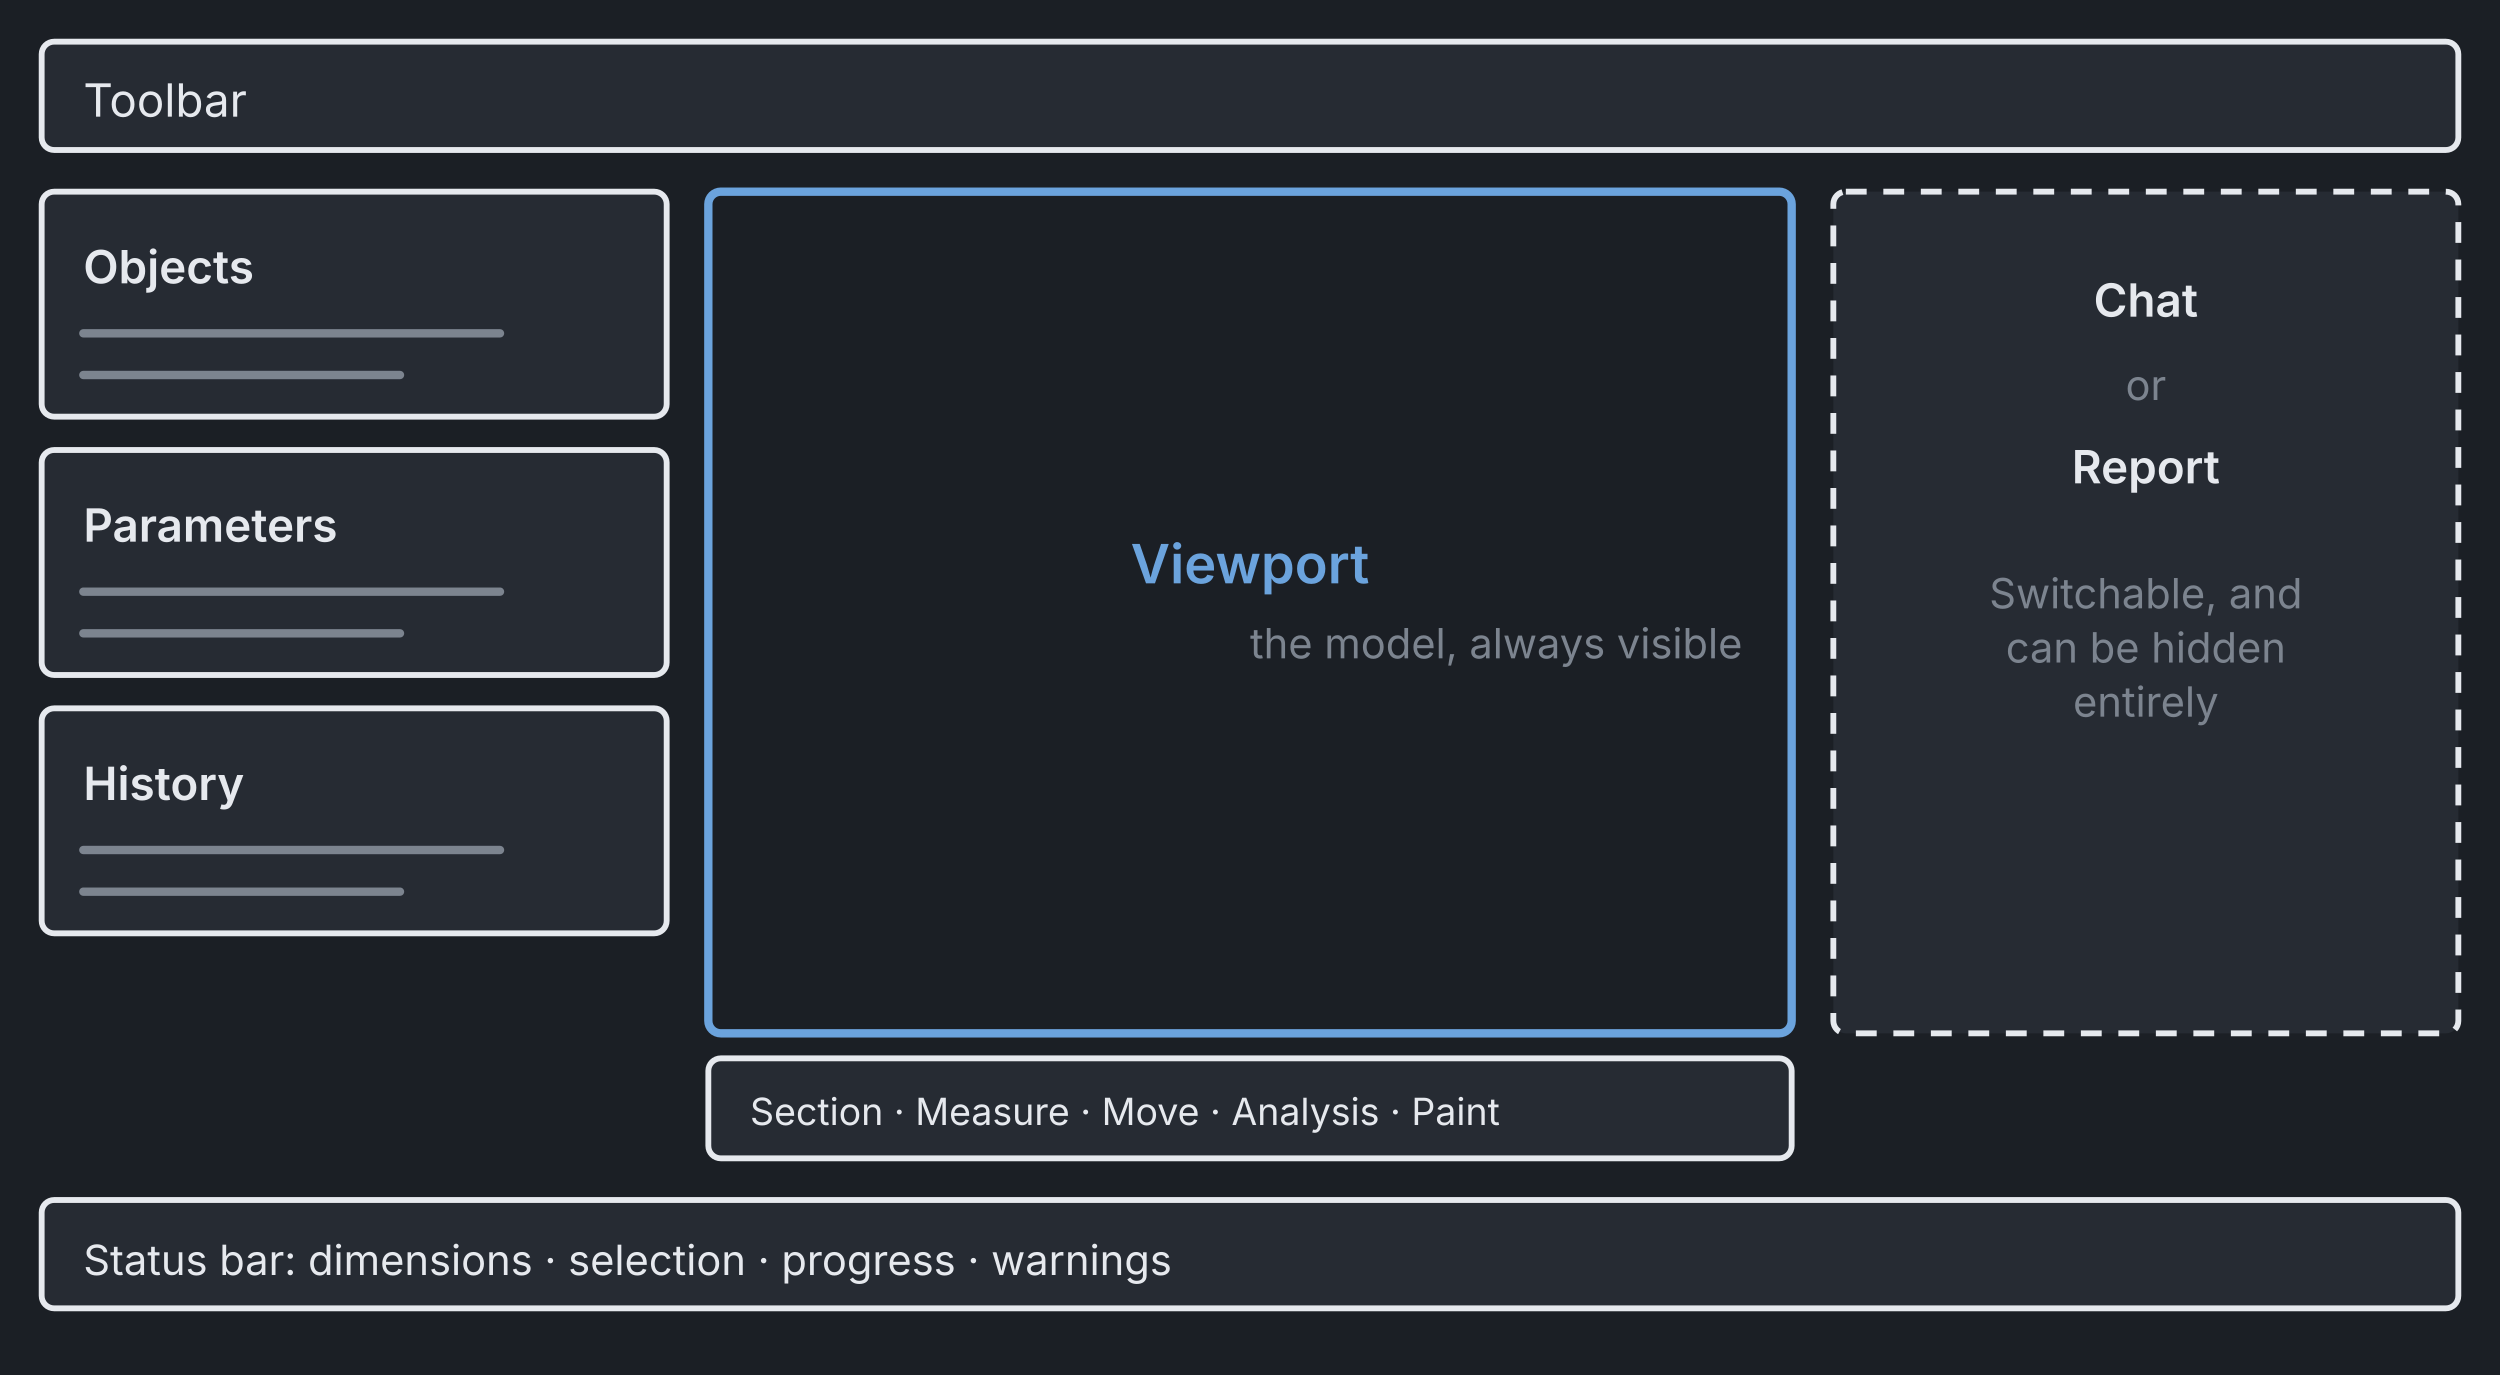
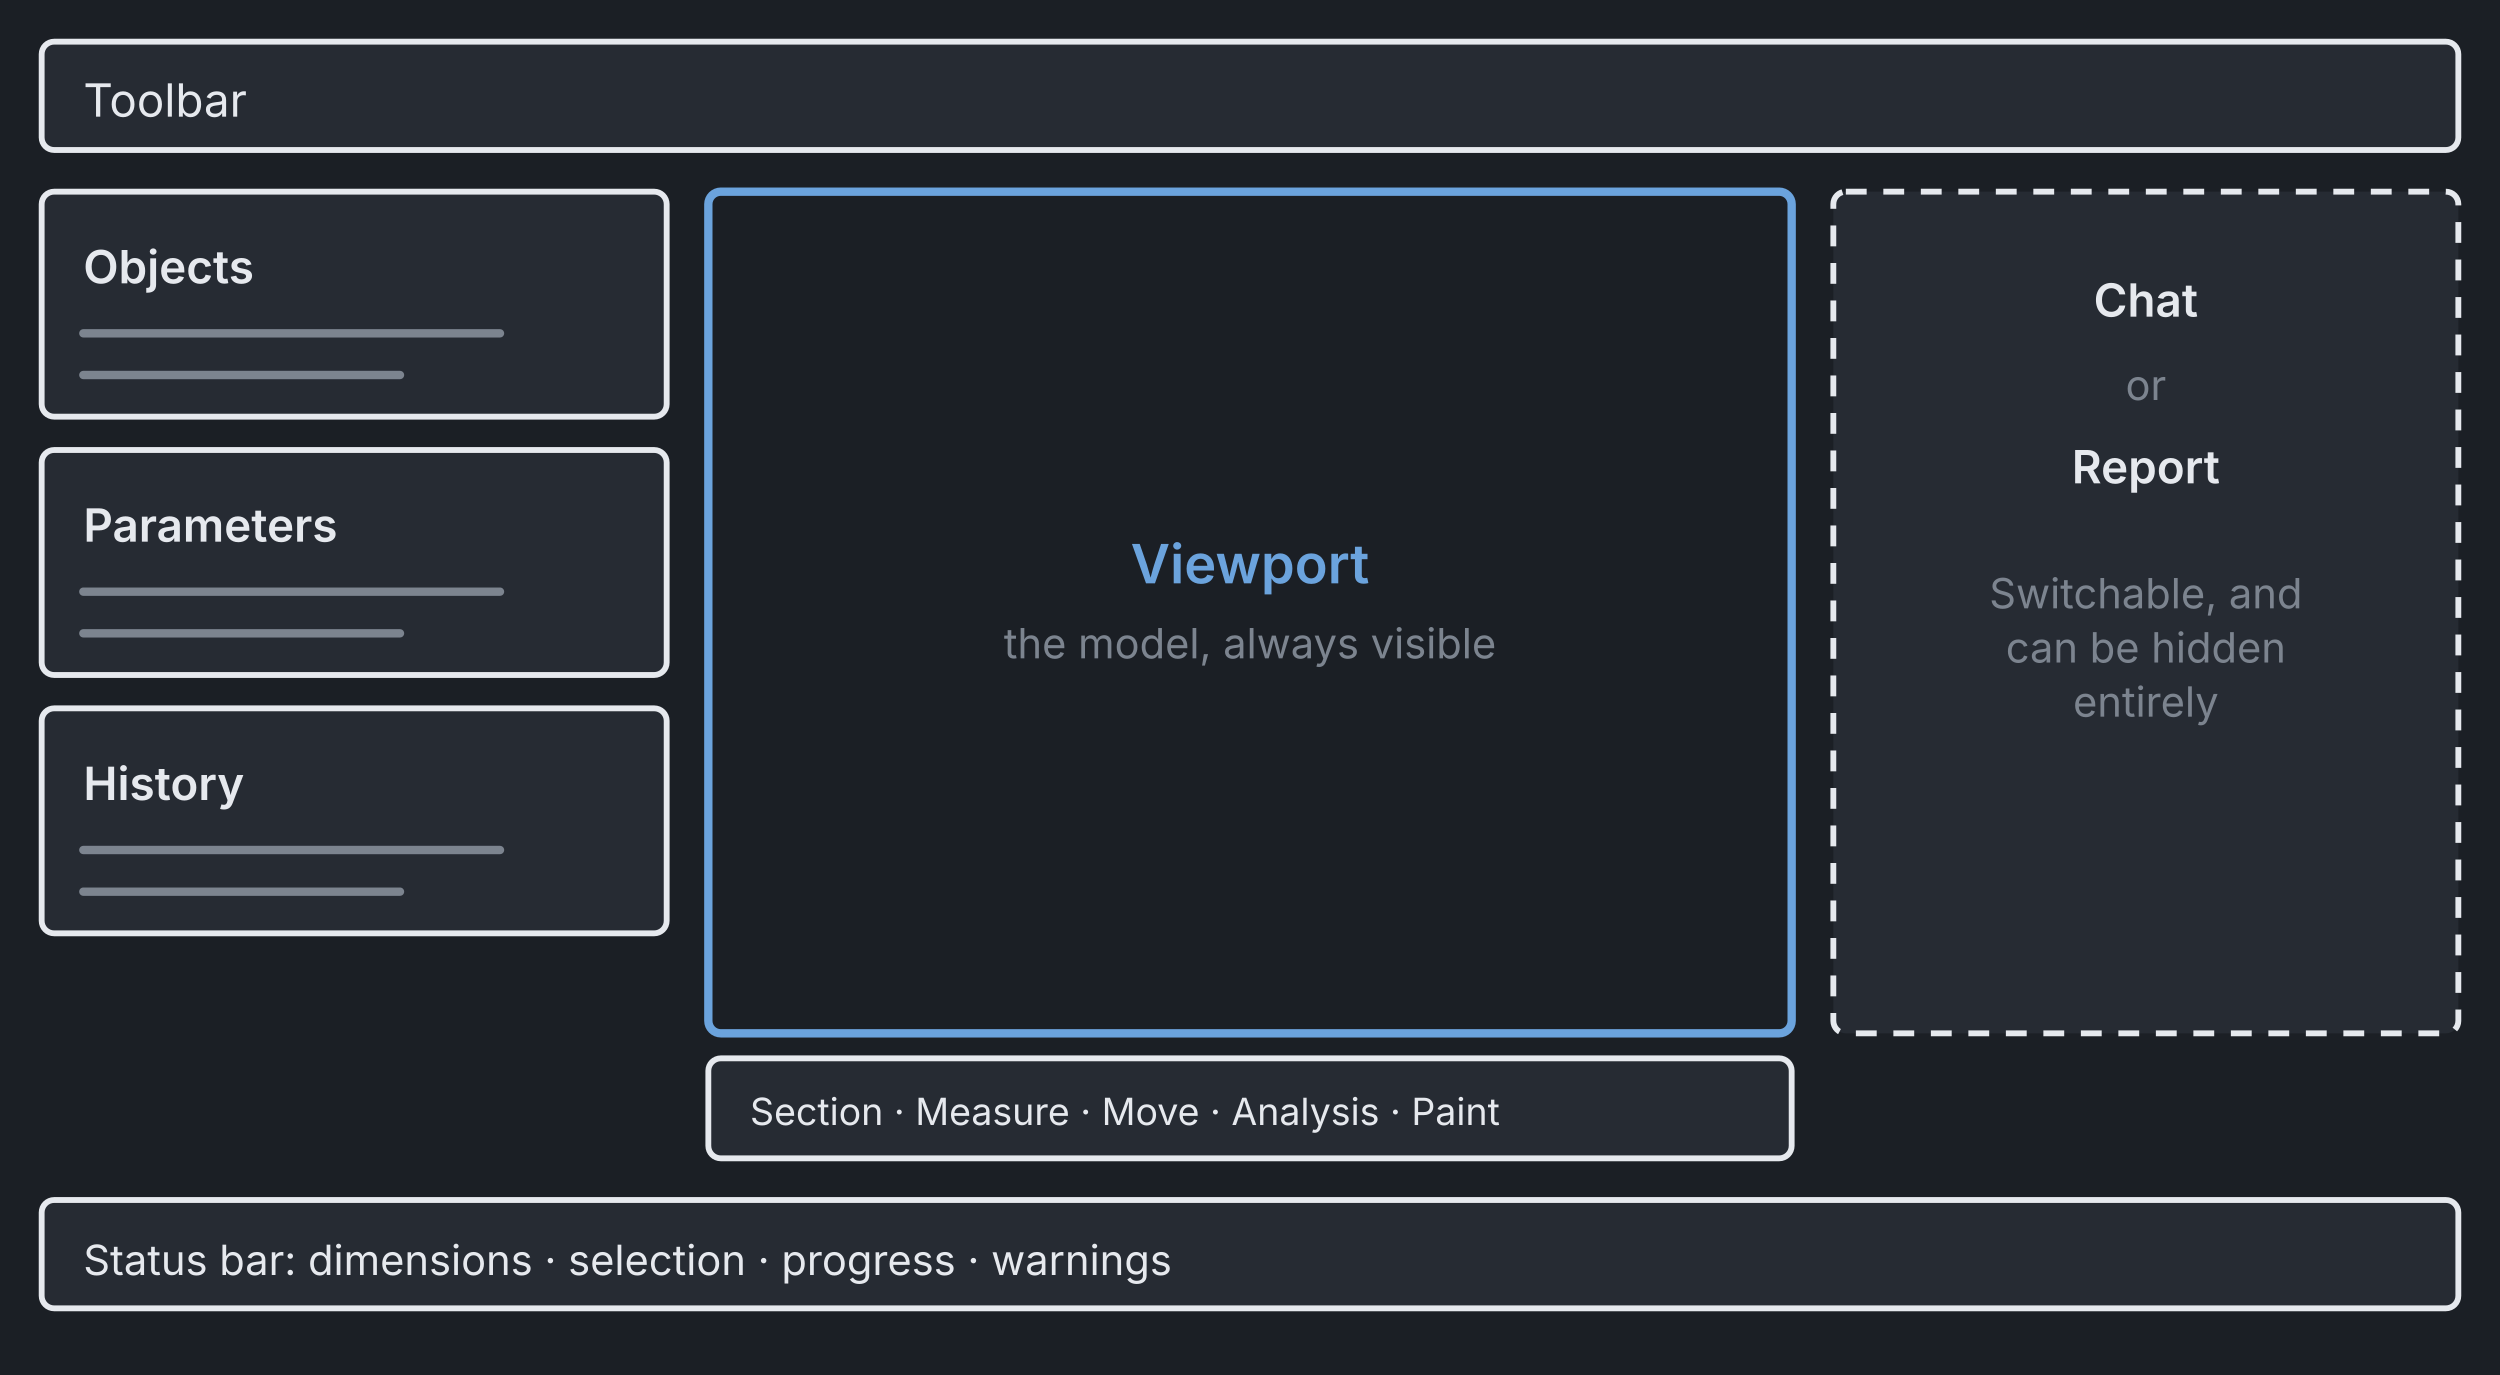
<svg xmlns="http://www.w3.org/2000/svg" viewBox="0 0 600 330" width="600" height="330">
  <rect x="0" y="0" width="600" height="330" fill="#1b1f25" />
  <rect x="10" y="10" width="580" height="26" rx="3" fill="#262b33" stroke="#e6e9ee" stroke-width="1.4" />
  <text x="20" y="28" fill="#e6e9ee" font-size="11" font-family="system-ui, -apple-system, Segoe UI, sans-serif" text-anchor="start">Toolbar</text>
  <rect x="10" y="46" width="150" height="54" rx="3" fill="#262b33" stroke="#e6e9ee" stroke-width="1.4" />
  <text x="20" y="68" fill="#e6e9ee" font-size="11" font-family="system-ui, -apple-system, Segoe UI, sans-serif" text-anchor="start" font-weight="600">Objects</text>
  <line x1="20" y1="80" x2="120" y2="80" stroke="#7c848f" stroke-width="2" stroke-linecap="round" />
  <line x1="20" y1="90" x2="96" y2="90" stroke="#7c848f" stroke-width="2" stroke-linecap="round" />
  <rect x="10" y="108" width="150" height="54" rx="3" fill="#262b33" stroke="#e6e9ee" stroke-width="1.4" />
  <text x="20" y="130" fill="#e6e9ee" font-size="11" font-family="system-ui, -apple-system, Segoe UI, sans-serif" text-anchor="start" font-weight="600">Parameters</text>
  <line x1="20" y1="142" x2="120" y2="142" stroke="#7c848f" stroke-width="2" stroke-linecap="round" />
  <line x1="20" y1="152" x2="96" y2="152" stroke="#7c848f" stroke-width="2" stroke-linecap="round" />
  <rect x="10" y="170" width="150" height="54" rx="3" fill="#262b33" stroke="#e6e9ee" stroke-width="1.4" />
  <text x="20" y="192" fill="#e6e9ee" font-size="11" font-family="system-ui, -apple-system, Segoe UI, sans-serif" text-anchor="start" font-weight="600">History</text>
  <line x1="20" y1="204" x2="120" y2="204" stroke="#7c848f" stroke-width="2" stroke-linecap="round" />
  <line x1="20" y1="214" x2="96" y2="214" stroke="#7c848f" stroke-width="2" stroke-linecap="round" />
  <rect x="170" y="46" width="260" height="202" rx="3" fill="none" stroke="#6ba3dd" stroke-width="2" />
  <text x="300" y="140" fill="#6ba3dd" font-size="13" font-family="system-ui, -apple-system, Segoe UI, sans-serif" text-anchor="middle" font-weight="600">Viewport</text>
-   <text x="300" y="158" fill="#7c848f" font-size="10" font-family="system-ui, -apple-system, Segoe UI, sans-serif" text-anchor="start">the model, always visible</text>
+   <text x="300" y="158" fill="#7c848f" font-size="10" font-family="system-ui, -apple-system, Segoe UI, sans-serif" text-anchor="middle">the model, always visible</text>
  <rect x="440" y="46" width="150" height="202" rx="3" fill="#262b33" stroke="#e6e9ee" stroke-width="1.4" stroke-dasharray="5 4" />
  <text x="515" y="76" fill="#e6e9ee" font-size="11" font-family="system-ui, -apple-system, Segoe UI, sans-serif" text-anchor="middle" font-weight="600">Chat</text>
  <text x="515" y="96" fill="#7c848f" font-size="10" font-family="system-ui, -apple-system, Segoe UI, sans-serif" text-anchor="middle">or</text>
  <text x="515" y="116" fill="#e6e9ee" font-size="11" font-family="system-ui, -apple-system, Segoe UI, sans-serif" text-anchor="middle" font-weight="600">Report</text>
  <text x="515" y="146" fill="#7c848f" font-size="10" font-family="system-ui, -apple-system, Segoe UI, sans-serif" text-anchor="middle">Switchable, and</text>
  <text x="515" y="159" fill="#7c848f" font-size="10" font-family="system-ui, -apple-system, Segoe UI, sans-serif" text-anchor="middle">can be hidden</text>
  <text x="515" y="172" fill="#7c848f" font-size="10" font-family="system-ui, -apple-system, Segoe UI, sans-serif" text-anchor="middle">entirely</text>
  <rect x="170" y="254" width="260" height="24" rx="3" fill="#262b33" stroke="#e6e9ee" stroke-width="1.4" />
  <text x="180" y="270" fill="#e6e9ee" font-size="9" font-family="system-ui, -apple-system, Segoe UI, sans-serif" text-anchor="start">Section · Measure · Move · Analysis · Paint</text>
  <rect x="10" y="288" width="580" height="26" rx="3" fill="#262b33" stroke="#e6e9ee" stroke-width="1.4" />
  <text x="20" y="306" fill="#e6e9ee" font-size="10" font-family="system-ui, -apple-system, Segoe UI, sans-serif" text-anchor="start">Status bar: dimensions · selection · progress · warnings</text>
</svg>
